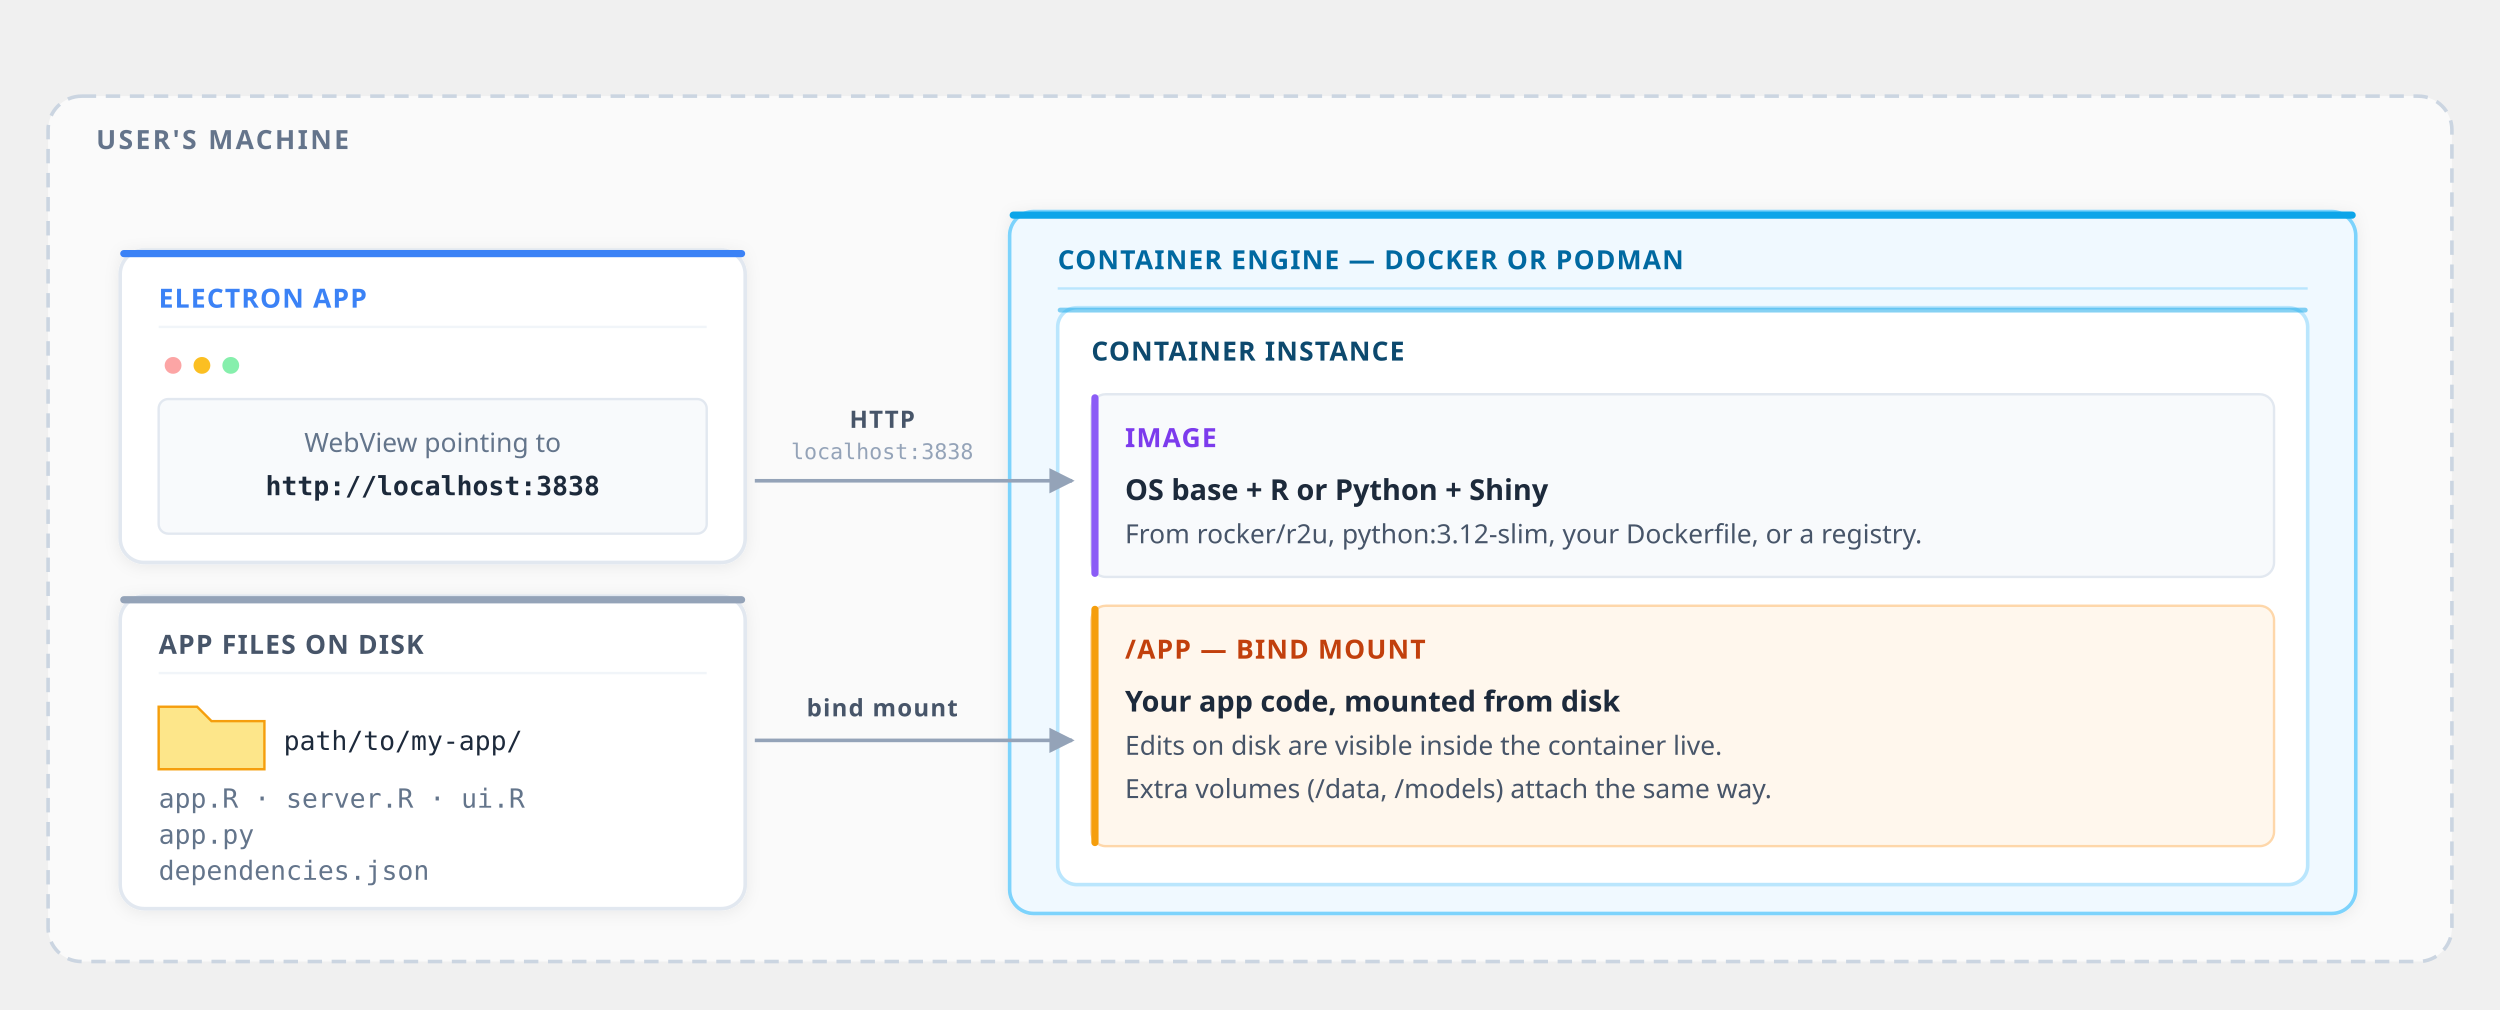
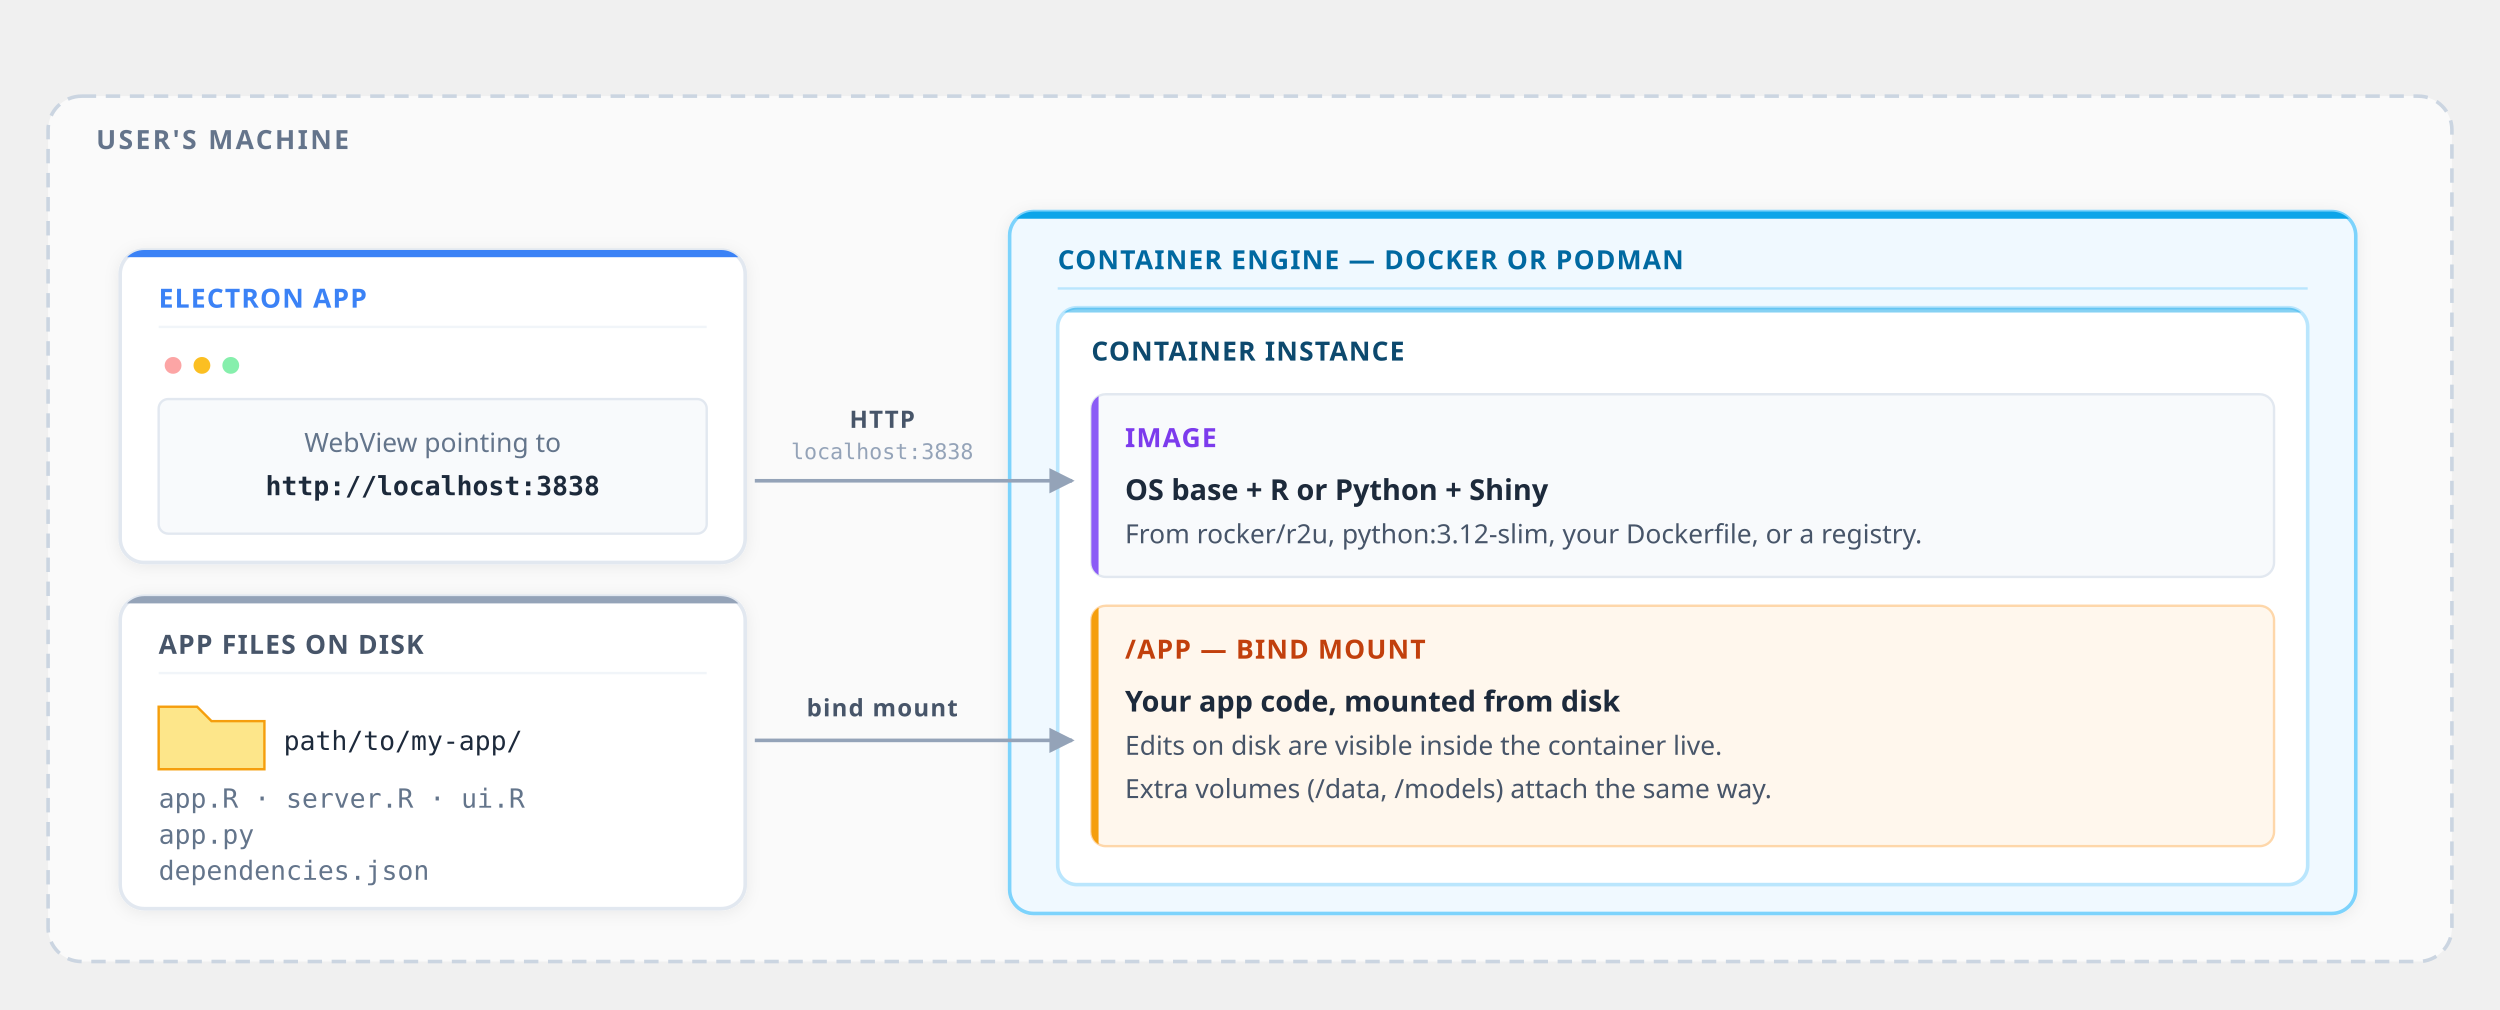
<svg xmlns="http://www.w3.org/2000/svg" viewBox="0 0 1040 420" font-family="'Segoe UI', system-ui, -apple-system, sans-serif" role="img" aria-label="Anatomy of a containerized shinyelectron app on the user's machine. The Electron app communicates over HTTP at localhost:3838 with a Shiny server running inside a container managed by Docker or Podman, and the user's app files on disk are bind-mounted into the container at /app.">
  <defs>
    <filter id="ca-shadow">
      <feDropShadow dx="0" dy="1" stdDeviation="3" flood-opacity="0.07" />
    </filter>
    <marker id="ca-arrow" viewBox="0 0 10 10" refX="9" refY="5" markerWidth="7" markerHeight="7" orient="auto">
      <path d="M0,0 L10,5 L0,10 z" fill="#94a3b8" />
    </marker>
+     <clipPath id="ca-card-clip">
+       <rect width="260" height="130" rx="10" />
+     </clipPath>
+     <clipPath id="ca-engine-clip">
+       <rect width="560" height="292" rx="10" />
+     </clipPath>
+     <clipPath id="ca-instance-clip">
+       <rect width="520" height="240" rx="8" />
+     </clipPath>
+     <clipPath id="ca-image-clip">
+       <rect width="492" height="76" rx="6" />
+     </clipPath>
+     <clipPath id="ca-mount-clip">
+       <rect width="492" height="100" rx="6" />
+     </clipPath>
  </defs>
  <rect x="20" y="40" width="1000" height="360" rx="14" fill="#fafafa" stroke="#cbd5e1" stroke-width="1.5" stroke-dasharray="6,4" />
  <text x="40" y="62" font-size="11" font-weight="700" fill="#64748b" letter-spacing="1">USER'S MACHINE</text>
  <g transform="translate(50, 104)" filter="url(#ca-shadow)">
    <rect width="260" height="130" rx="10" fill="#fff" stroke="#e2e8f0" stroke-width="1.5" />
-     <rect width="260" height="3" rx="1.5" fill="#3b82f6" />
+     <rect width="260" height="3" fill="#3b82f6" clip-path="url(#ca-card-clip)" />
    <text x="16" y="24" font-size="11" font-weight="700" fill="#3b82f6" letter-spacing="0.5">ELECTRON APP</text>
    <line x1="16" y1="32" x2="244" y2="32" stroke="#f1f5f9" stroke-width="1" />
    <circle cx="22" cy="48" r="3.5" fill="#fca5a5" />
    <circle cx="34" cy="48" r="3.5" fill="#fbbf24" />
    <circle cx="46" cy="48" r="3.5" fill="#86efac" />
    <rect x="16" y="62" width="228" height="56" rx="4" fill="#f8fafc" stroke="#e2e8f0" stroke-width="1" />
    <text x="130" y="84" text-anchor="middle" font-size="11" fill="#64748b">WebView pointing to</text>
    <text x="130" y="102" text-anchor="middle" font-size="11" font-weight="600" fill="#1e293b" font-family="'SF Mono', Menlo, Consolas, monospace">http://localhost:3838</text>
  </g>
  <g transform="translate(50, 248)" filter="url(#ca-shadow)">
    <rect width="260" height="130" rx="10" fill="#fff" stroke="#e2e8f0" stroke-width="1.5" />
-     <rect width="260" height="3" rx="1.5" fill="#94a3b8" />
+     <rect width="260" height="3" fill="#94a3b8" clip-path="url(#ca-card-clip)" />
    <text x="16" y="24" font-size="11" font-weight="700" fill="#475569" letter-spacing="0.5">APP FILES ON DISK</text>
    <line x1="16" y1="32" x2="244" y2="32" stroke="#f1f5f9" stroke-width="1" />
    <path d="M 16 46 L 32 46 L 38 52 L 60 52 L 60 72 L 16 72 Z" fill="#fde68a" stroke="#f59e0b" stroke-width="1" />
    <text x="68" y="64" font-size="11" font-family="'SF Mono', Menlo, Consolas, monospace" fill="#1e293b">path/to/my-app/</text>
    <text x="16" y="88" font-size="11" fill="#64748b" font-family="'SF Mono', Menlo, Consolas, monospace">app.R · server.R · ui.R</text>
    <text x="16" y="103" font-size="11" fill="#64748b" font-family="'SF Mono', Menlo, Consolas, monospace">app.py</text>
    <text x="16" y="118" font-size="11" fill="#64748b" font-family="'SF Mono', Menlo, Consolas, monospace">dependencies.json</text>
  </g>
  <g transform="translate(420, 88)" filter="url(#ca-shadow)">
    <rect width="560" height="292" rx="10" fill="#f0f9ff" stroke="#7dd3fc" stroke-width="1.5" />
-     <rect width="560" height="3" rx="1.5" fill="#0ea5e9" />
+     <rect width="560" height="3" fill="#0ea5e9" clip-path="url(#ca-engine-clip)" />
    <text x="20" y="24" font-size="11" font-weight="700" fill="#0369a1" letter-spacing="0.5">CONTAINER ENGINE — DOCKER OR PODMAN</text>
    <line x1="20" y1="32" x2="540" y2="32" stroke="#bae6fd" stroke-width="1" />
    <g transform="translate(20, 40)">
      <rect width="520" height="240" rx="8" fill="#fff" stroke="#bae6fd" stroke-width="1.5" />
-       <rect width="520" height="2" rx="1" fill="#0ea5e9" fill-opacity="0.5" />
+       <rect width="520" height="2" fill="#0ea5e9" fill-opacity="0.5" clip-path="url(#ca-instance-clip)" />
      <text x="14" y="22" font-size="11" font-weight="700" fill="#0c4a6e" letter-spacing="0.5">CONTAINER INSTANCE</text>
      <g transform="translate(14, 36)">
        <rect width="492" height="76" rx="6" fill="#f8fafc" stroke="#e2e8f0" stroke-width="1" />
-         <rect width="3" height="76" rx="1.5" fill="#8b5cf6" />
+         <rect width="3" height="76" fill="#8b5cf6" clip-path="url(#ca-image-clip)" />
        <text x="14" y="22" font-size="11" font-weight="700" fill="#7c3aed" letter-spacing="0.5">IMAGE</text>
        <text x="14" y="44" font-size="12" font-weight="600" fill="#1e293b">OS base + R or Python + Shiny</text>
        <text x="14" y="62" font-size="11" fill="#475569">From rocker/r2u, python:3.12-slim, your Dockerfile, or a registry.</text>
      </g>
      <g transform="translate(14, 124)">
        <rect width="492" height="100" rx="6" fill="#fff7ed" stroke="#fed7aa" stroke-width="1" />
-         <rect width="3" height="100" rx="1.5" fill="#f59e0b" />
+         <rect width="3" height="100" fill="#f59e0b" clip-path="url(#ca-mount-clip)" />
        <text x="14" y="22" font-size="11" font-weight="700" fill="#c2410c" letter-spacing="0.5">/APP — BIND MOUNT</text>
        <text x="14" y="44" font-size="12" font-weight="600" fill="#1e293b">Your app code, mounted from disk</text>
        <text x="14" y="62" font-size="11" fill="#475569">Edits on disk are visible inside the container live.</text>
        <text x="14" y="80" font-size="11" fill="#475569">Extra volumes (/data, /models) attach the same way.</text>
      </g>
    </g>
  </g>
  <g>
    <text x="367" y="178" text-anchor="middle" font-size="10" font-weight="700" fill="#475569" letter-spacing="0.5">HTTP</text>
    <text x="367" y="191" text-anchor="middle" font-size="9" fill="#94a3b8" font-family="'SF Mono', Menlo, Consolas, monospace">localhost:3838</text>
    <path d="M 314 200 L 446 200" stroke="#94a3b8" stroke-width="1.5" fill="none" marker-end="url(#ca-arrow)" />
  </g>
  <g>
    <text x="367" y="298" text-anchor="middle" font-size="10" font-weight="700" fill="#475569" letter-spacing="0.5">bind mount</text>
    <path d="M 314 308 L 446 308" stroke="#94a3b8" stroke-width="1.5" fill="none" marker-end="url(#ca-arrow)" />
  </g>
</svg>
